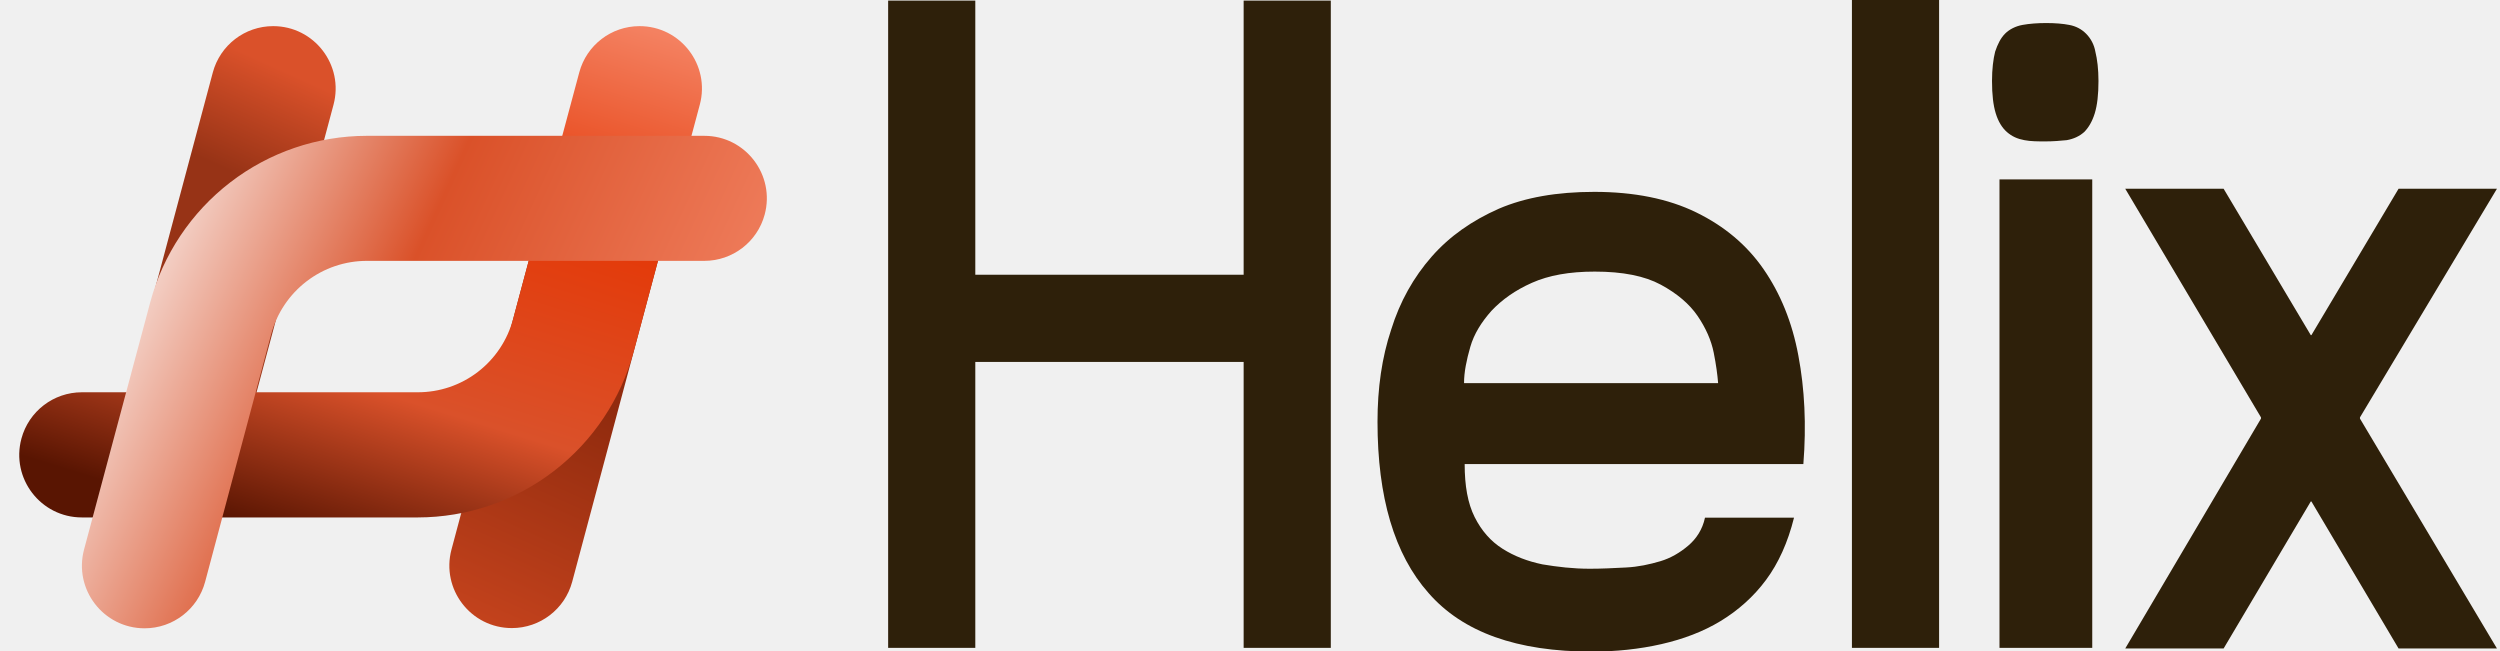
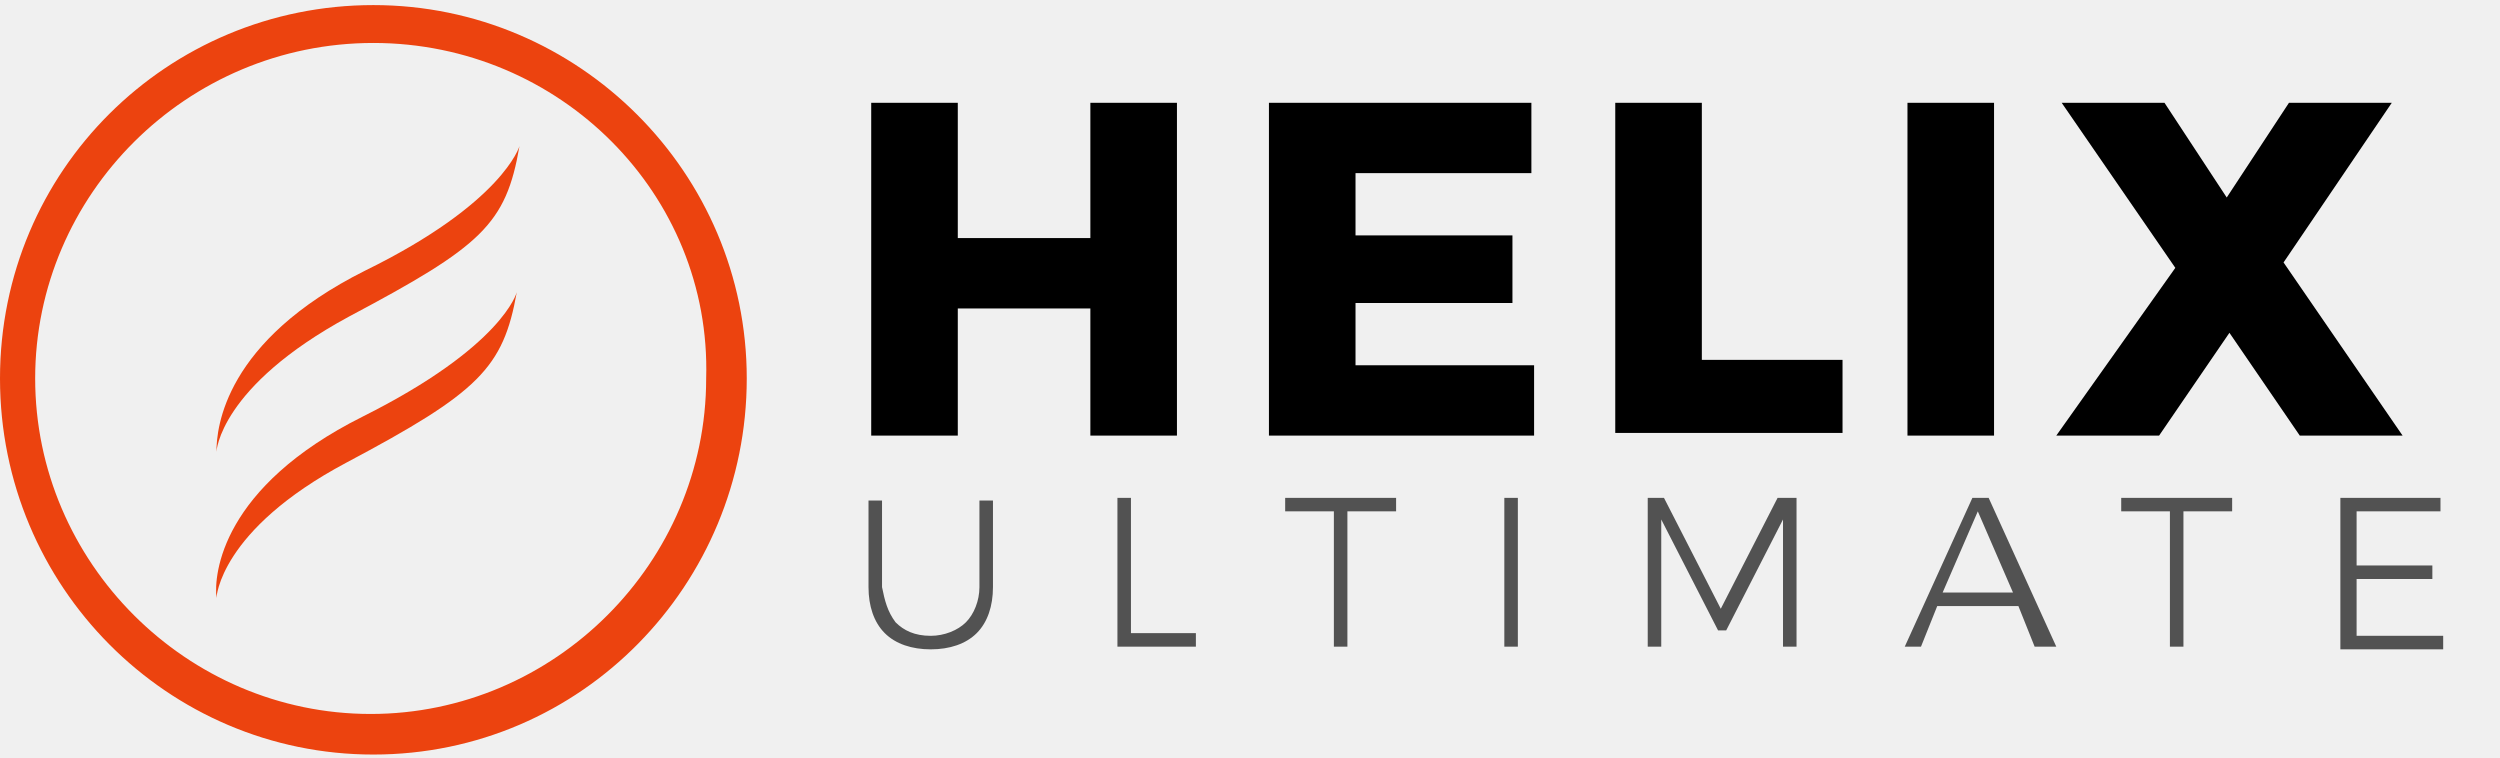
- <svg xmlns="http://www.w3.org/2000/svg" width="722" height="188" fill="none">
-   <path d="M78.89 7.547a18.04 18.04 0 00-17.43 13.382L33.193 126.698l34.82 9.326L96.318 30.251C99.383 18.794 90.749 7.547 78.89 7.547z" fill="url(#paint0_linear)" />
-   <path d="M147.822 181.389c8.17 0 15.321-5.49 17.43-13.383l28.269-105.768-34.821-9.382-28.307 105.829c-3.064 11.457 5.57 22.704 17.429 22.704z" fill="url(#paint1_linear)" />
-   <path d="M184.699 7.547a18.019 18.019 0 00-17.403 13.35L148.178 92.15a28.479 28.479 0 01-10.181 15.267 28.39 28.39 0 01-17.367 5.87H23.643a18.074 18.074 0 00-17.457 13.392c-3.08 11.48 5.57 22.757 17.457 22.757h97.042a64.563 64.563 0 0039.331-13.43 64.748 64.748 0 0023.038-34.639l19.05-71.14c3.064-11.444-5.559-22.68-17.405-22.68z" fill="url(#paint2_linear)" />
-   <path d="M220.829 62.002c3.11-11.479-5.534-22.777-17.427-22.777h-97.503a64.748 64.748 0 00-39.381 13.428A64.974 64.974 0 0043.387 87.3l-19.108 71.382c-3.076 11.491 5.583 22.772 17.478 22.772 8.197 0 15.37-5.51 17.483-13.43l19.079-71.53a28.692 28.692 0 0110.244-15.265 28.593 28.593 0 0117.392-5.892h97.447a18.055 18.055 0 0017.427-13.334z" fill="url(#paint3_linear)" />
-   <g clip-path="url(#clip0)" fill="#2E200A">
-     <path d="M359.165.179h25.173v186.92h-25.173v-82.576h-77.497v82.576h-25.173V.179h25.173v79.158h77.497V.179zM460.396 55.41c11.508 0 21.397 1.98 29.489 5.938 8.091 3.957 14.564 9.355 19.419 16.37 4.854 7.017 8.271 15.293 10.069 25.007 1.798 9.535 2.337 19.97 1.438 31.304h-97.815c0 6.296.899 11.334 2.877 15.292 1.978 3.958 4.675 7.016 8.092 9.175 3.416 2.159 7.192 3.598 11.507 4.497 4.316.72 8.811 1.26 13.666 1.26 3.416 0 6.832-.18 10.428-.36 3.596-.18 6.833-.9 9.89-1.799 3.056-.9 5.754-2.519 8.091-4.498 2.338-1.979 4.136-4.677 4.855-8.095h25.712c-1.798 7.196-4.495 13.133-8.091 17.99-3.596 4.857-8.091 8.815-13.126 11.874-5.035 3.058-10.788 5.217-17.082 6.656-6.293 1.439-13.126 2.159-20.138 2.159-21.577 0-37.22-5.577-47.109-16.911-9.89-11.154-14.745-27.705-14.745-49.474 0-9.715 1.259-18.53 3.956-26.626 2.517-8.095 6.473-15.111 11.688-21.048 5.214-5.937 11.687-10.435 19.419-13.853 7.552-3.238 16.722-4.857 27.51-4.857zm35.782 55.051c-.18-2.158-.54-5.037-1.259-8.635-.719-3.598-2.337-7.196-4.675-10.614-2.337-3.419-5.934-6.477-10.608-8.996-4.675-2.518-10.969-3.778-19.06-3.778-7.372 0-13.306 1.08-18.161 3.239-4.854 2.158-8.63 4.857-11.687 8.095-2.877 3.239-5.035 6.657-6.113 10.435-1.079 3.778-1.798 7.196-1.798 10.434h73.361v-.18zM534.836 0h25.173v187.1h-25.173V0zM681.559 120.896l39.558 66.384h-28.41l-25.173-42.457h-.179l-25.173 42.457h-28.41l39.198-66.384v-.36l-39.198-66.025h28.41l25.173 42.277h.179l25.173-42.277h28.41l-39.558 66.025v.36zM604.242 51.813h-26.791V187.1h26.791V51.813zM602.444 9.715c-1.259-1.26-2.877-2.159-4.855-2.519-1.798-.36-4.136-.54-6.653-.54-2.517 0-4.855.18-6.833.54-1.978.36-3.776 1.26-5.034 2.519-1.259 1.26-2.158 3.058-2.877 5.217-.54 2.159-.899 5.037-.899 8.456 0 3.957.359 7.016 1.079 9.355.719 2.338 1.798 4.137 3.236 5.397 1.439 1.26 3.057 1.979 5.035 2.338 1.798.36 3.955.36 6.113.36 2.158 0 4.316-.18 6.114-.36 1.977-.36 3.596-1.079 5.034-2.338 1.259-1.26 2.338-3.059 3.057-5.397.719-2.34 1.079-5.398 1.079-9.355 0-3.419-.36-6.297-.899-8.456a9.7 9.7 0 00-2.697-5.217z" />
+ <svg xmlns="http://www.w3.org/2000/svg" viewBox="0 0 92.4 28" enable-background="new 0 0 92.4 28">
+   <style type="text/css">.st0{fill:#EC430F;} .st1{enable-background:new ;} .st2{fill:#525252;}</style>
+   <path id="Fill-1_6_" class="st0" d="M8 16.7c0-.9.3-4.1 5.5-6.7 5.1-2.5 5.7-4.6 5.7-4.6-.5 2.9-1.4 3.7-6.3 6.3-4.8 2.6-4.9 5-4.9 5z" />
+   <path id="Fill-3_6_" class="st0" d="M8 22.1s.1-2.5 4.8-5c4.9-2.6 5.8-3.5 6.3-6.3 0 0-.5 2-5.7 4.6s-5.5 5.8-5.4 6.7" />
+   <g id="Group-7_6_">
+     <path id="Fill-5_6_" class="st0" d="M13.8 1.588c-6.9 0-12.5 5.6-12.5 12.4s5.6 12.4 12.4 12.4 12.4-5.6 12.4-12.4c.2-6.8-5.4-12.4-12.3-12.4m0 26.3c-7.6 0-13.8-6.2-13.8-13.9s6.2-13.8 13.8-13.8 13.8 6.2 13.8 13.8-6.1 13.9-13.8 13.9" />
  </g>
-   <defs>
-     <linearGradient id="paint0_linear" x1="56.676" y1="140.612" x2="107.636" y2="27.66" gradientUnits="userSpaceOnUse">
-       <stop offset=".703" stop-color="#973316" />
-       <stop offset=".969" stop-color="#DA512A" />
-     </linearGradient>
-     <linearGradient id="paint1_linear" x1="147.805" y1="185.979" x2="198.801" y2="72.995" gradientUnits="userSpaceOnUse">
-       <stop stop-color="#C5431D" />
-       <stop offset=".583" stop-color="#912B0E" />
-     </linearGradient>
-     <linearGradient id="paint2_linear" x1=".081" y1="129.734" x2="50.547" y2="-33.708" gradientUnits="userSpaceOnUse">
-       <stop stop-color="#591502" />
-       <stop offset=".281" stop-color="#DA512A" />
-       <stop offset=".651" stop-color="#E43908" />
-       <stop offset="1" stop-color="#F48161" />
-     </linearGradient>
-     <linearGradient id="paint3_linear" x1="29.509" y1="57.509" x2="245.632" y2="156.634" gradientUnits="userSpaceOnUse">
-       <stop stop-color="#FCFCFC" />
-       <stop offset=".375" stop-color="#DA5129" />
-       <stop offset=".974" stop-color="#FA9477" />
-     </linearGradient>
-     <clipPath id="clip0">
-       <path fill="#fff" transform="translate(256.495)" d="M0 0h464.621v188H0z" />
-     </clipPath>
-   </defs>
+   <g class="st1">
+     <path d="M32.2 3.8h3.2v5h4.9v-5h3.2v12.3h-3.2v-4.7h-4.9v4.7h-3.2v-12.3zM46.9 3.8h9.7v2.6h-6.5v2.3h5.8v2.5h-5.8v2.3h6.6v2.6h-9.8v-12.3zM59.7 3.8h3.2v9.5h5.2v2.7h-8.4v-12.2zM70.5 3.8h3.2v12.3h-3.2v-12.3zM76.2 3.8h3.8l2.3 3.5 2.3-3.5h3.8l-4 5.9 4.4 6.4h-3.8l-2.6-3.8-2.6 3.8h-3.8l4.4-6.2-4.2-6.1z" />
+   </g>
+   <g class="st1">
+     <path class="st2" d="M33.1 23c.3.3.7.5 1.3.5.5 0 1-.2 1.3-.5.3-.3.5-.8.5-1.3v-3.2h.5v3.2c0 .7-.2 1.3-.6 1.7-.4.4-1 .6-1.7.6s-1.3-.2-1.7-.6c-.4-.4-.6-1-.6-1.7v-3.2h.5v3.2c.1.5.2.9.5 1.3zM41.3 18.4h.5v5h2.4v.5h-2.9v-5.5zM47.5 18.4h4.1v.5h-1.8v5h-.5v-5h-1.8v-.5zM55.6 18.4h.5v5.5h-.5v-5.5zM60.8 18.4h.7l2.1 4.1 2.1-4.1h.7v5.5h-.5v-4.7l-2.1 4.1h-.3l-2.1-4.1v4.7h-.5v-5.5zM75.2 23.9l-.6-1.5h-3l-.6 1.5h-.6l2.5-5.5h.6l2.5 5.5h-.8zm-3.4-2h2.6l-1.3-3-1.3 3zM78.4 18.4h4.1v.5h-1.8v5h-.5v-5h-1.8v-.5zM86.5 18.4h3.7v.5h-3.1v2h2.8v.5h-2.8v2.1h3.2v.5h-3.8v-5.6z" />
+   </g>
</svg>
